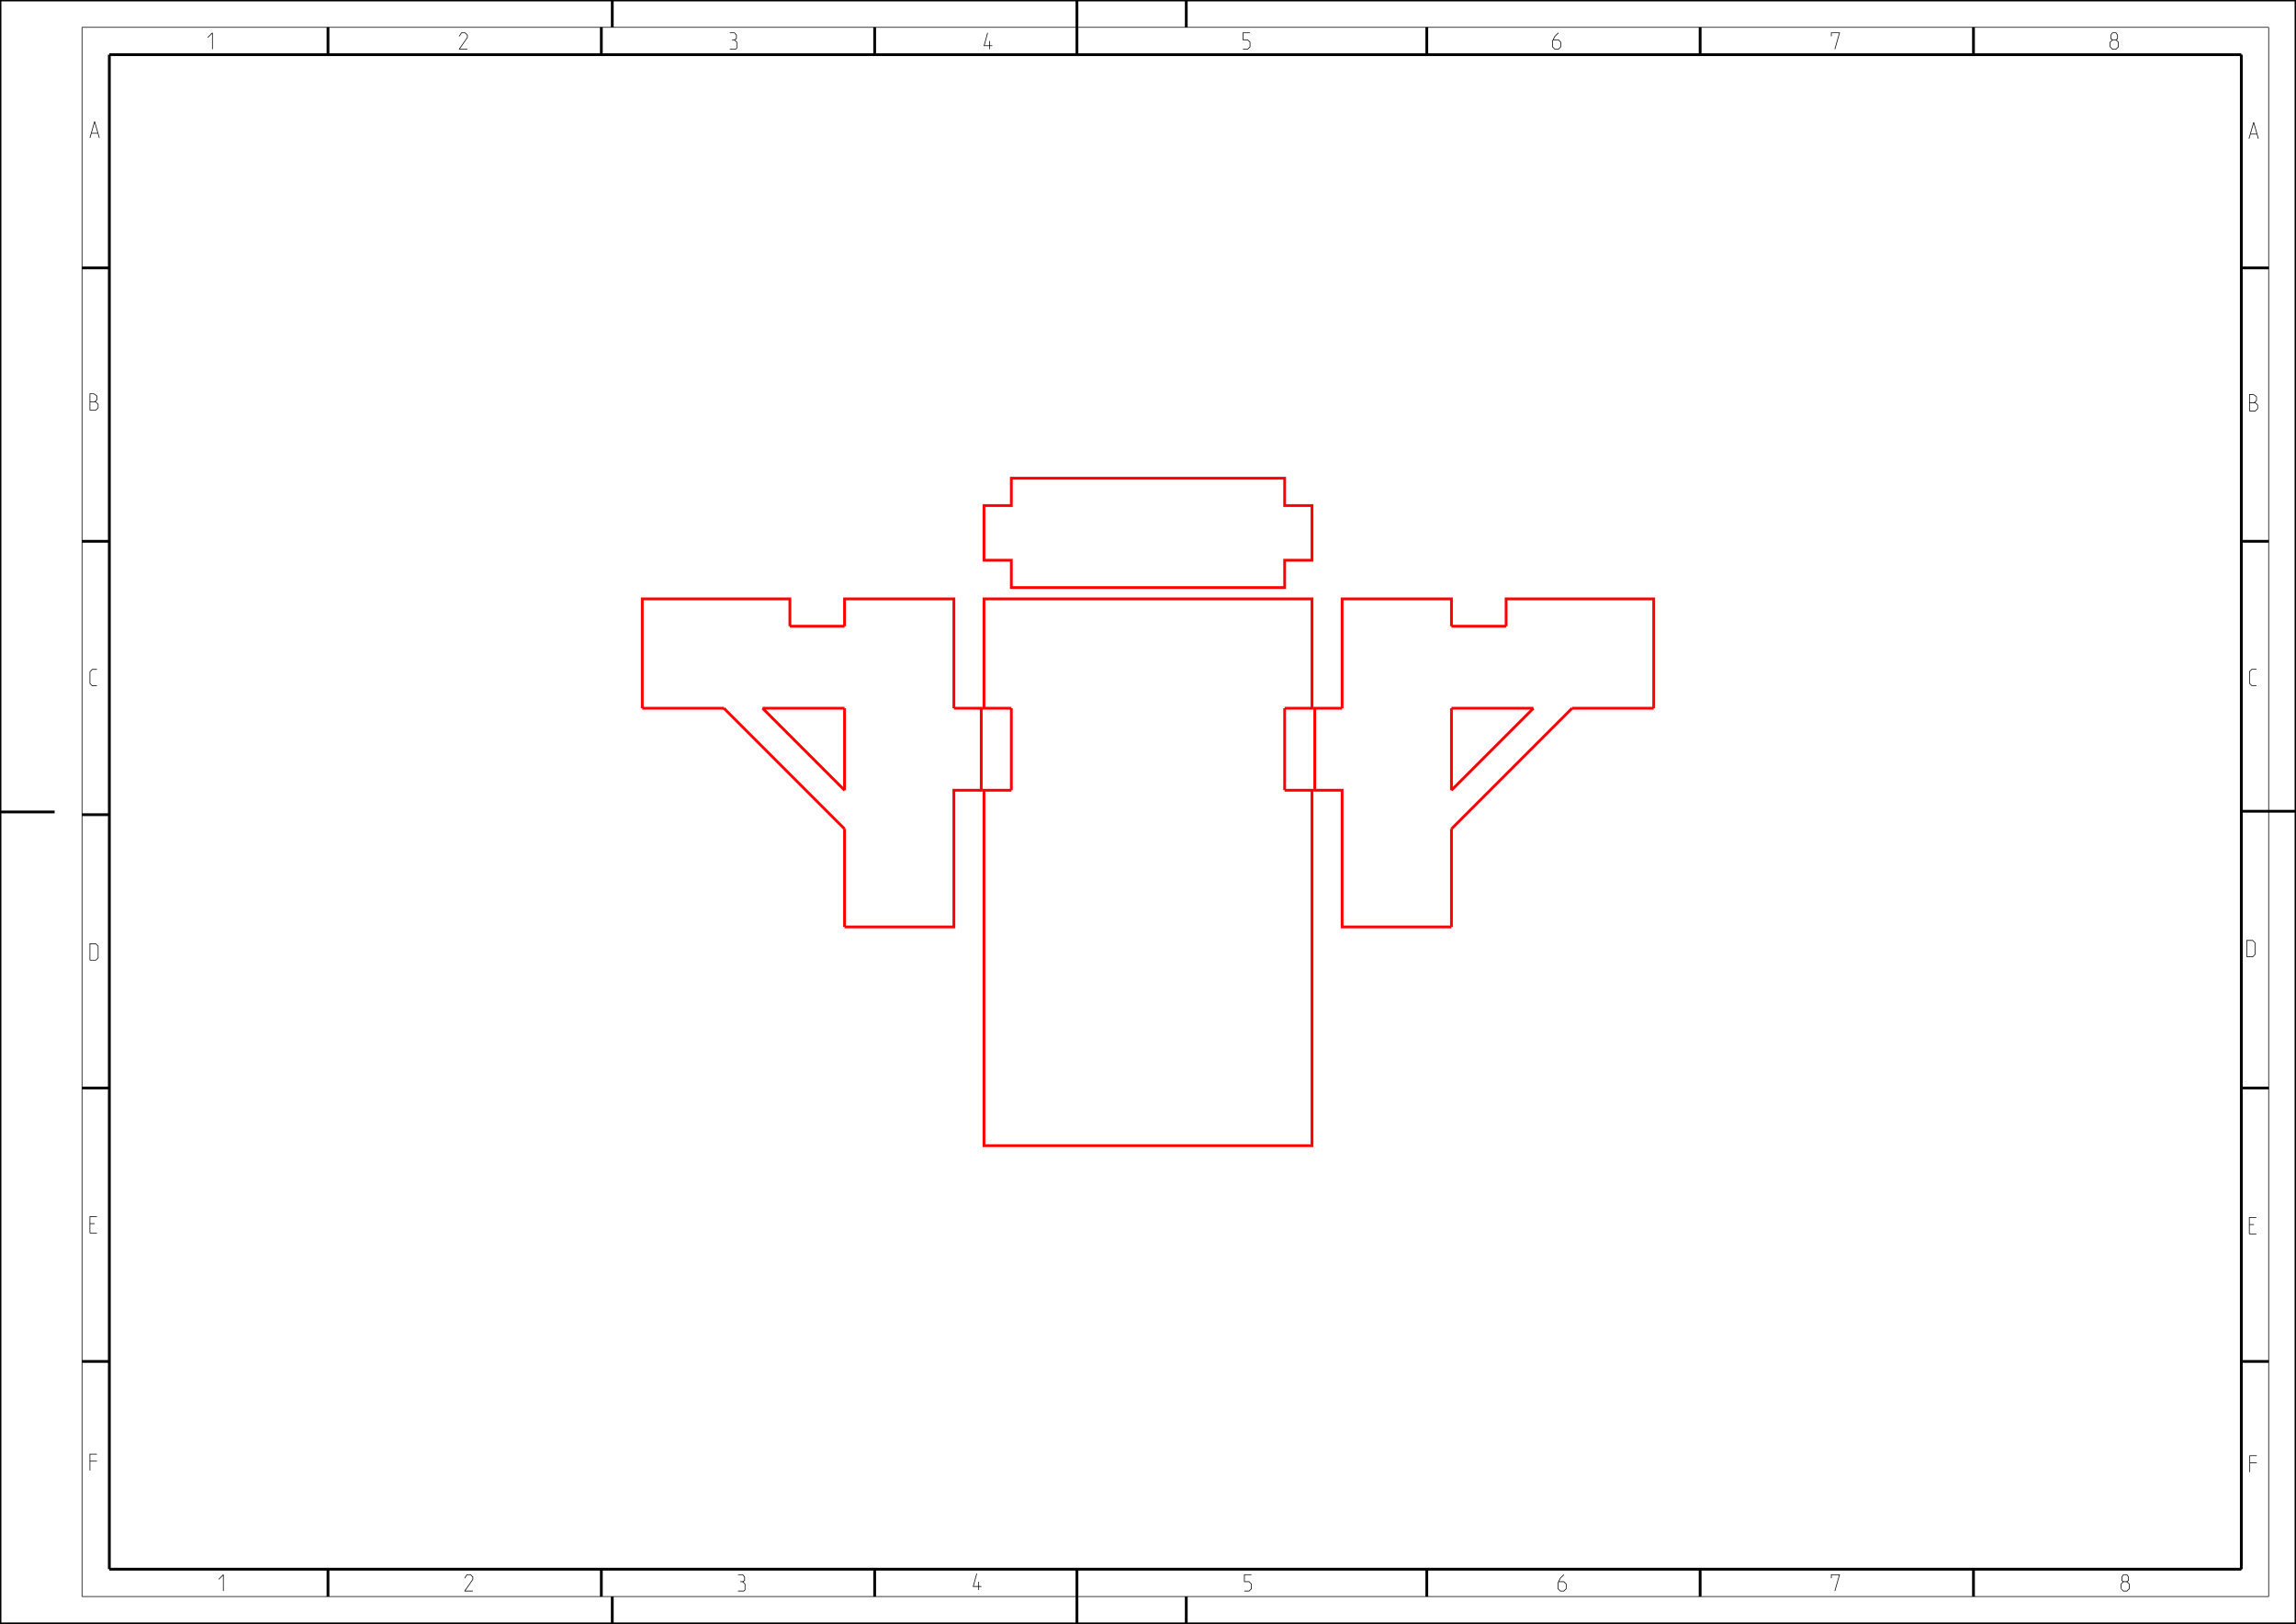
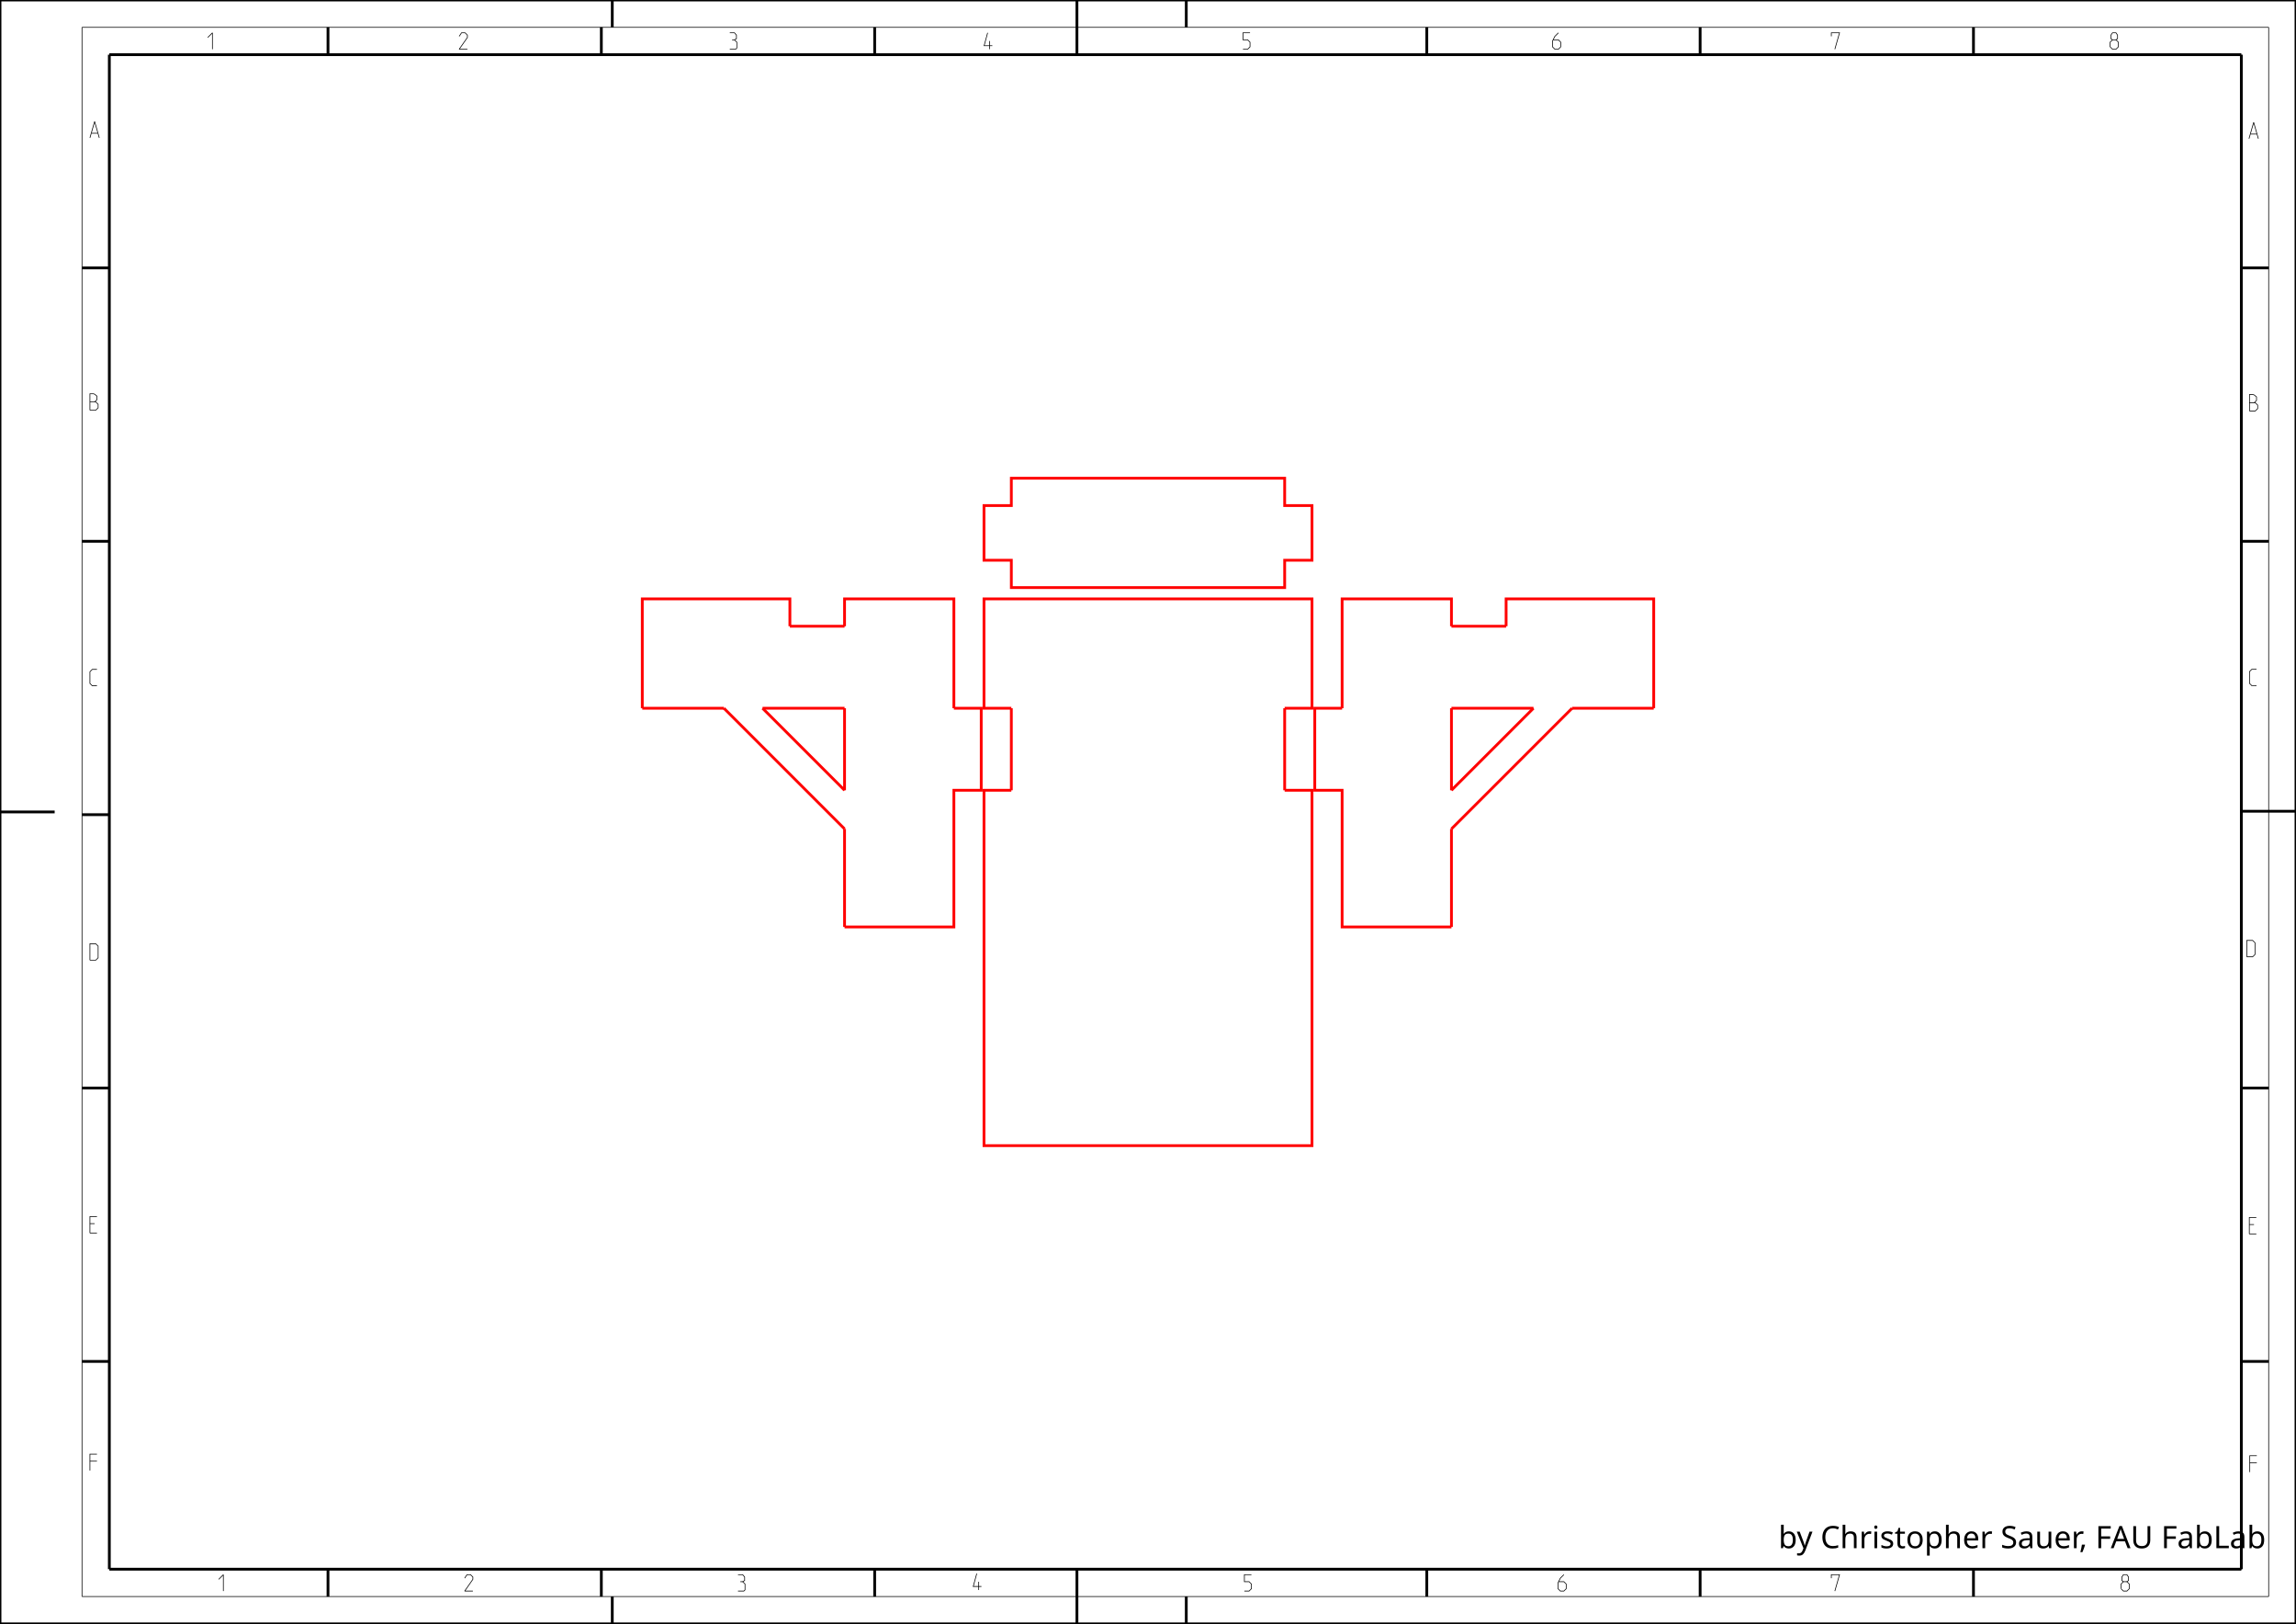
<svg xmlns="http://www.w3.org/2000/svg" viewBox="0 0 1488.188 1052.362" height="1052.362" width="1488.188" xml:space="preserve" version="1.1" id="svg2">
  <defs id="defs6" />
  <g id="g6287">
    <path id="path12" style="fill:none;stroke:#000000;stroke-width:0.45;stroke-linecap:butt;stroke-linejoin:miter;stroke-miterlimit:2;stroke-dasharray:none;stroke-opacity:1" d="m 134.646,24.297 3.037,-3.037 0,10.63" />
    <path id="path14" style="fill:none;stroke:#000000;stroke-width:0.45;stroke-linecap:butt;stroke-linejoin:miter;stroke-miterlimit:2;stroke-dasharray:none;stroke-opacity:1" d="m 302.953,31.89 -5.315,0 5.315,-7.593 0,-1.518 -1.519,-1.519 -2.278,0 -1.519,2.278" />
    <path id="path16" style="fill:none;stroke:#000000;stroke-width:0.45;stroke-linecap:butt;stroke-linejoin:miter;stroke-miterlimit:2;stroke-dasharray:none;stroke-opacity:1" d="m 473.031,31.89 3.796,0 0.759,-0.759 0,-3.796 -1.519,-1.519 -1.519,0" />
    <path id="path18" style="fill:none;stroke:#000000;stroke-width:0.45;stroke-linecap:butt;stroke-linejoin:miter;stroke-miterlimit:2;stroke-dasharray:none;stroke-opacity:1" d="m 476.069,25.816 1.265,-0.759 0,-2.278 -1.265,-1.519 -3.037,0" />
    <path id="path20" style="fill:none;stroke:#000000;stroke-width:0.45;stroke-linecap:butt;stroke-linejoin:miter;stroke-miterlimit:2;stroke-dasharray:none;stroke-opacity:1" d="m 641.415,31.89 0,-5.315" />
    <path id="path22" style="fill:none;stroke:#000000;stroke-width:0.45;stroke-linecap:butt;stroke-linejoin:miter;stroke-miterlimit:2;stroke-dasharray:none;stroke-opacity:1" d="m 643.187,29.612 -5.315,0 2.278,-8.352" />
    <path id="path24" style="fill:none;stroke:#000000;stroke-width:0.45;stroke-linecap:butt;stroke-linejoin:miter;stroke-miterlimit:2;stroke-dasharray:none;stroke-opacity:1" d="m 805.665,31.89 3.037,0 1.519,-1.519 0,-3.037 -1.519,-1.519 -3.037,0 0,-4.556 4.556,0" />
    <path id="path26" style="fill:none;stroke:#000000;stroke-width:0.45;stroke-linecap:butt;stroke-linejoin:miter;stroke-miterlimit:2;stroke-dasharray:none;stroke-opacity:1" d="m 1010.096,21.26 -2.278,2.278 -1.519,3.037 0,3.796 1.519,1.519 2.278,0 1.518,-1.519 0,-3.037 -1.518,-1.519 -3.29,0" />
    <path id="path28" style="fill:none;stroke:#000000;stroke-width:0.45;stroke-linecap:butt;stroke-linejoin:miter;stroke-miterlimit:2;stroke-dasharray:none;stroke-opacity:1" d="m 1187.008,23.538 0,-2.278 5.315,0 -3.037,10.63" />
    <path id="path30" style="fill:none;stroke:#000000;stroke-width:0.45;stroke-linecap:butt;stroke-linejoin:miter;stroke-miterlimit:2;stroke-dasharray:none;stroke-opacity:1" d="m 1367.716,30.372 0,-3.037 1.519,-1.519 2.278,0" />
    <path id="path32" style="fill:none;stroke:#000000;stroke-width:0.45;stroke-linecap:butt;stroke-linejoin:miter;stroke-miterlimit:2;stroke-dasharray:none;stroke-opacity:1" d="m 1369.235,25.816 -1.012,-0.759 0,-2.278 1.012,-1.519 2.278,0 1.012,1.519 0,2.278 -1.012,0.759 1.519,1.519 0,3.037 -1.519,1.519 -2.278,0 -1.519,-1.519" />
    <path id="path34" style="fill:none;stroke:#000000;stroke-width:0.45;stroke-linecap:butt;stroke-linejoin:miter;stroke-miterlimit:2;stroke-dasharray:none;stroke-opacity:1" d="m 141.732,1023.51 3.037,-3.037 0,10.63" />
    <path id="path36" style="fill:none;stroke:#000000;stroke-width:0.45;stroke-linecap:butt;stroke-linejoin:miter;stroke-miterlimit:2;stroke-dasharray:none;stroke-opacity:1" d="m 1374.803,1029.584 0,-3.037 1.519,-1.519 2.278,0" />
    <path id="path38" style="fill:none;stroke:#000000;stroke-width:0.45;stroke-linecap:butt;stroke-linejoin:miter;stroke-miterlimit:2;stroke-dasharray:none;stroke-opacity:1" d="m 1376.322,1025.028 -1.012,-0.759 0,-2.278 1.012,-1.519 2.278,0 1.012,1.519 0,2.278 -1.012,0.759 1.519,1.519 0,3.037 -1.519,1.519 -2.278,0 -1.519,-1.519" />
    <path id="path40" style="fill:none;stroke:#000000;stroke-width:0.45;stroke-linecap:butt;stroke-linejoin:miter;stroke-miterlimit:2;stroke-dasharray:none;stroke-opacity:1" d="m 1187.008,1022.751 0,-2.278 5.315,0 -3.037,10.63" />
    <path id="path42" style="fill:none;stroke:#000000;stroke-width:0.45;stroke-linecap:butt;stroke-linejoin:miter;stroke-miterlimit:2;stroke-dasharray:none;stroke-opacity:1" d="m 1013.639,1020.473 -2.278,2.278 -1.519,3.037 0,3.796 1.519,1.519 2.278,0 1.518,-1.519 0,-3.037 -1.518,-1.519 -3.29,0" />
    <path id="path44" style="fill:none;stroke:#000000;stroke-width:0.45;stroke-linecap:butt;stroke-linejoin:miter;stroke-miterlimit:2;stroke-dasharray:none;stroke-opacity:1" d="m 806.57,1031.103 3.037,0 1.519,-1.519 0,-3.037 -1.519,-1.519 -3.037,0 0,-4.556 4.556,0" />
    <path id="path46" style="fill:none;stroke:#000000;stroke-width:0.45;stroke-linecap:butt;stroke-linejoin:miter;stroke-miterlimit:2;stroke-dasharray:none;stroke-opacity:1" d="m 634.361,1030.396 0,-5.315" />
    <path id="path48" style="fill:none;stroke:#000000;stroke-width:0.45;stroke-linecap:butt;stroke-linejoin:miter;stroke-miterlimit:2;stroke-dasharray:none;stroke-opacity:1" d="m 636.133,1028.118 -5.315,0 2.278,-8.352" />
    <path id="path50" style="fill:none;stroke:#000000;stroke-width:0.45;stroke-linecap:butt;stroke-linejoin:miter;stroke-miterlimit:2;stroke-dasharray:none;stroke-opacity:1" d="m 478.346,1031.103 3.796,0 0.759,-0.759 0,-3.796 -1.519,-1.519 -1.519,0" />
    <path id="path52" style="fill:none;stroke:#000000;stroke-width:0.45;stroke-linecap:butt;stroke-linejoin:miter;stroke-miterlimit:2;stroke-dasharray:none;stroke-opacity:1" d="m 481.384,1025.028 1.265,-0.759 0,-2.278 -1.265,-1.519 -3.037,0" />
    <path id="path54" style="fill:none;stroke:#000000;stroke-width:0.45;stroke-linecap:butt;stroke-linejoin:miter;stroke-miterlimit:2;stroke-dasharray:none;stroke-opacity:1" d="m 306.496,1031.103 -5.315,0 5.315,-7.593 0,-1.519 -1.519,-1.519 -2.278,0 -1.519,2.278" />
    <path id="path56" style="fill:none;stroke:#000000;stroke-width:0.45;stroke-linecap:butt;stroke-linejoin:miter;stroke-miterlimit:2;stroke-dasharray:none;stroke-opacity:1" d="m 58.288,89.356 3.037,-10.63 3.037,10.63" />
    <path id="path58" style="fill:none;stroke:#000000;stroke-width:0.45;stroke-linecap:butt;stroke-linejoin:miter;stroke-miterlimit:2;stroke-dasharray:none;stroke-opacity:1" d="m 59.3,86.319 4.05,0" />
    <path id="path60" style="fill:none;stroke:#000000;stroke-width:0.45;stroke-linecap:butt;stroke-linejoin:miter;stroke-miterlimit:2;stroke-dasharray:none;stroke-opacity:1" d="m 58.288,265.822 0,-10.63 2.278,0 0.759,0.253 1.519,1.265 0,2.278 -1.519,1.519 -3.037,0" />
    <path id="path62" style="fill:none;stroke:#000000;stroke-width:0.45;stroke-linecap:butt;stroke-linejoin:miter;stroke-miterlimit:2;stroke-dasharray:none;stroke-opacity:1" d="m 61.325,260.507 0.759,0 1.519,1.519 0,2.278 -1.519,1.519 -3.796,0" />
    <path id="path64" style="fill:none;stroke:#000000;stroke-width:0.45;stroke-linecap:butt;stroke-linejoin:miter;stroke-miterlimit:2;stroke-dasharray:none;stroke-opacity:1" d="m 62.843,444.434 -3.037,0 -1.519,-1.519 0,-7.593 1.519,-1.519 3.037,0" />
    <path id="path66" style="fill:none;stroke:#000000;stroke-width:0.45;stroke-linecap:butt;stroke-linejoin:miter;stroke-miterlimit:2;stroke-dasharray:none;stroke-opacity:1" d="m 58.288,622.249 0,-10.63 3.796,0 1.519,1.519 0,7.593 -1.519,1.519 -3.796,0" />
    <path id="path68" style="fill:none;stroke:#000000;stroke-width:0.45;stroke-linecap:butt;stroke-linejoin:miter;stroke-miterlimit:2;stroke-dasharray:none;stroke-opacity:1" d="m 58.288,799.053 0,-10.63 4.556,0" />
    <path id="path70" style="fill:none;stroke:#000000;stroke-width:0.45;stroke-linecap:butt;stroke-linejoin:miter;stroke-miterlimit:2;stroke-dasharray:none;stroke-opacity:1" d="m 61.325,792.979 -3.037,0" />
    <path id="path72" style="fill:none;stroke:#000000;stroke-width:0.45;stroke-linecap:butt;stroke-linejoin:miter;stroke-miterlimit:2;stroke-dasharray:none;stroke-opacity:1" d="m 58.288,799.053 4.556,0" />
    <path id="path74" style="fill:none;stroke:#000000;stroke-width:0.45;stroke-linecap:butt;stroke-linejoin:miter;stroke-miterlimit:2;stroke-dasharray:none;stroke-opacity:1" d="m 58.288,953.002 0,-10.63 4.556,0" />
    <path id="path76" style="fill:none;stroke:#000000;stroke-width:0.45;stroke-linecap:butt;stroke-linejoin:miter;stroke-miterlimit:2;stroke-dasharray:none;stroke-opacity:1" d="m 62.843,946.928 -4.556,0" />
    <path id="path78" style="fill:none;stroke:#000000;stroke-width:0.45;stroke-linecap:butt;stroke-linejoin:miter;stroke-miterlimit:2;stroke-dasharray:none;stroke-opacity:1" d="m 1457.712,89.889 3.037,-10.63 3.037,10.63" />
    <path id="path80" style="fill:none;stroke:#000000;stroke-width:0.45;stroke-linecap:butt;stroke-linejoin:miter;stroke-miterlimit:2;stroke-dasharray:none;stroke-opacity:1" d="m 1458.725,86.852 4.05,0" />
    <path id="path82" style="fill:none;stroke:#000000;stroke-width:0.45;stroke-linecap:butt;stroke-linejoin:miter;stroke-miterlimit:2;stroke-dasharray:none;stroke-opacity:1" d="m 1458.035,266.327 0,-10.63 2.278,0 0.759,0.253 1.519,1.265 0,2.278 -1.519,1.519 -3.037,0" />
    <path id="path84" style="fill:none;stroke:#000000;stroke-width:0.45;stroke-linecap:butt;stroke-linejoin:miter;stroke-miterlimit:2;stroke-dasharray:none;stroke-opacity:1" d="m 1461.072,261.012 0.759,0 1.519,1.519 0,2.278 -1.519,1.519 -3.796,0" />
    <path id="path86" style="fill:none;stroke:#000000;stroke-width:0.45;stroke-linecap:butt;stroke-linejoin:miter;stroke-miterlimit:2;stroke-dasharray:none;stroke-opacity:1" d="m 1462.591,444.361 -3.037,0 -1.519,-1.519 0,-7.593 1.519,-1.519 3.037,0" />
    <path id="path88" style="fill:none;stroke:#000000;stroke-width:0.45;stroke-linecap:butt;stroke-linejoin:miter;stroke-miterlimit:2;stroke-dasharray:none;stroke-opacity:1" d="m 1456.299,620.079 0,-10.63 3.796,0 1.519,1.519 0,7.593 -1.519,1.519 -3.796,0" />
    <path id="path90" style="fill:none;stroke:#000000;stroke-width:0.45;stroke-linecap:butt;stroke-linejoin:miter;stroke-miterlimit:2;stroke-dasharray:none;stroke-opacity:1" d="m 1457.923,799.643 0,-10.63 4.556,0" />
    <path id="path92" style="fill:none;stroke:#000000;stroke-width:0.45;stroke-linecap:butt;stroke-linejoin:miter;stroke-miterlimit:2;stroke-dasharray:none;stroke-opacity:1" d="m 1460.96,793.569 -3.037,0" />
    <path id="path94" style="fill:none;stroke:#000000;stroke-width:0.45;stroke-linecap:butt;stroke-linejoin:miter;stroke-miterlimit:2;stroke-dasharray:none;stroke-opacity:1" d="m 1457.923,799.643 4.556,0" />
    <path id="path96" style="fill:none;stroke:#000000;stroke-width:0.45;stroke-linecap:butt;stroke-linejoin:miter;stroke-miterlimit:2;stroke-dasharray:none;stroke-opacity:1" d="m 1458.225,954.014 0,-10.63 4.556,0" />
    <path id="path98" style="fill:none;stroke:#000000;stroke-width:0.45;stroke-linecap:butt;stroke-linejoin:miter;stroke-miterlimit:2;stroke-dasharray:none;stroke-opacity:1" d="m 1462.781,947.94 -4.556,0" />
    <path id="path298" style="fill:none;stroke:#000000;stroke-width:1.8;stroke-linecap:butt;stroke-linejoin:miter;stroke-miterlimit:2;stroke-dasharray:none;stroke-opacity:1" d="M 0,1052.362 0,2.875e-4" />
    <path id="path300" style="fill:none;stroke:#000000;stroke-width:1.8;stroke-linecap:butt;stroke-linejoin:miter;stroke-miterlimit:2;stroke-dasharray:none;stroke-opacity:1" d="m 70.866,1016.929 0,-981.496" />
    <path id="path302" style="fill:none;stroke:#000000;stroke-width:1.8;stroke-linecap:butt;stroke-linejoin:miter;stroke-miterlimit:2;stroke-dasharray:none;stroke-opacity:1" d="m 212.598,17.717 0,17.717" />
    <path id="path304" style="fill:none;stroke:#000000;stroke-width:1.8;stroke-linecap:butt;stroke-linejoin:miter;stroke-miterlimit:2;stroke-dasharray:none;stroke-opacity:1" d="m 212.598,1034.646 0,-17.716" />
    <path id="path306" style="fill:none;stroke:#000000;stroke-width:1.8;stroke-linecap:butt;stroke-linejoin:miter;stroke-miterlimit:2;stroke-dasharray:none;stroke-opacity:1" d="m 0,1052.362 1488.189,0" />
    <path id="path312" style="fill:none;stroke:#000000;stroke-width:1.8;stroke-linecap:butt;stroke-linejoin:miter;stroke-miterlimit:2;stroke-dasharray:none;stroke-opacity:1" d="m 1452.756,1016.929 -1381.89,0" />
    <path id="path432" style="fill:none;stroke:#000000;stroke-width:1.8;stroke-linecap:butt;stroke-linejoin:miter;stroke-miterlimit:2;stroke-dasharray:none;stroke-opacity:1" d="m 389.764,17.717 0,17.717" />
    <path id="path434" style="fill:none;stroke:#000000;stroke-width:1.8;stroke-linecap:butt;stroke-linejoin:miter;stroke-miterlimit:2;stroke-dasharray:none;stroke-opacity:1" d="m 389.764,1034.646 0,-17.716" />
    <path id="path436" style="fill:none;stroke:#000000;stroke-width:1.8;stroke-linecap:butt;stroke-linejoin:miter;stroke-miterlimit:2;stroke-dasharray:none;stroke-opacity:1" d="m 396.85,2.875e-4 0,17.717" />
    <path id="path438" style="fill:none;stroke:#000000;stroke-width:1.8;stroke-linecap:butt;stroke-linejoin:miter;stroke-miterlimit:2;stroke-dasharray:none;stroke-opacity:1" d="m 396.85,1034.646 0,17.716" />
    <path id="path440" style="fill:none;stroke:#000000;stroke-width:1.8;stroke-linecap:butt;stroke-linejoin:miter;stroke-miterlimit:2;stroke-dasharray:none;stroke-opacity:1" d="m 1470.472,882.284 -17.716,0" />
    <path id="path442" style="fill:none;stroke:#000000;stroke-width:1.8;stroke-linecap:butt;stroke-linejoin:miter;stroke-miterlimit:2;stroke-dasharray:none;stroke-opacity:1" d="m 70.866,882.284 -17.717,0" />
    <path id="path466" style="fill:none;stroke:#000000;stroke-width:1.8;stroke-linecap:butt;stroke-linejoin:miter;stroke-miterlimit:2;stroke-dasharray:none;stroke-opacity:1" d="m 566.929,17.717 0,17.717" />
    <path id="path468" style="fill:none;stroke:#000000;stroke-width:1.8;stroke-linecap:butt;stroke-linejoin:miter;stroke-miterlimit:2;stroke-dasharray:none;stroke-opacity:1" d="m 566.929,1034.646 0,-17.716" />
    <path id="path470" style="fill:none;stroke:#000000;stroke-width:1.8;stroke-linecap:butt;stroke-linejoin:miter;stroke-miterlimit:2;stroke-dasharray:none;stroke-opacity:1" d="m 70.866,705.118 -17.717,0" />
    <path id="path472" style="fill:none;stroke:#000000;stroke-width:1.8;stroke-linecap:butt;stroke-linejoin:miter;stroke-miterlimit:2;stroke-dasharray:none;stroke-opacity:1" d="m 1470.472,705.118 -17.716,0" />
    <path id="path516" style="fill:none;stroke:#000000;stroke-width:1.8;stroke-linecap:butt;stroke-linejoin:miter;stroke-miterlimit:2;stroke-dasharray:none;stroke-opacity:1" d="m 698.032,1016.929 0,35.433" />
    <path id="path518" style="fill:none;stroke:#000000;stroke-width:1.8;stroke-linecap:butt;stroke-linejoin:miter;stroke-miterlimit:2;stroke-dasharray:none;stroke-opacity:1" d="m 698.032,35.433 0,-35.433" />
    <path id="path554" style="fill:none;stroke:#000000;stroke-width:1.8;stroke-linecap:butt;stroke-linejoin:miter;stroke-miterlimit:2;stroke-dasharray:none;stroke-opacity:1" d="m 70.866,527.953 -17.717,0" />
    <path id="path556" style="fill:none;stroke:#000000;stroke-width:1.8;stroke-linecap:butt;stroke-linejoin:miter;stroke-miterlimit:2;stroke-dasharray:none;stroke-opacity:1" d="m 0,526.181 35.433,0" />
    <path id="path558" style="fill:none;stroke:#000000;stroke-width:1.8;stroke-linecap:butt;stroke-linejoin:miter;stroke-miterlimit:2;stroke-dasharray:none;stroke-opacity:1" d="m 1452.838,525.718 35.352,0.008" />
    <path id="path580" style="fill:none;stroke:#000000;stroke-width:1.8;stroke-linecap:butt;stroke-linejoin:miter;stroke-miterlimit:2;stroke-dasharray:none;stroke-opacity:1" d="m 768.898,2.875e-4 0,17.717" />
    <path id="path582" style="fill:none;stroke:#000000;stroke-width:1.8;stroke-linecap:butt;stroke-linejoin:miter;stroke-miterlimit:2;stroke-dasharray:none;stroke-opacity:1" d="m 768.898,1052.362 0,-17.716" />
    <path id="path640" style="fill:none;stroke:#000000;stroke-width:1.8;stroke-linecap:butt;stroke-linejoin:miter;stroke-miterlimit:2;stroke-dasharray:none;stroke-opacity:1" d="m 924.803,17.717 0,17.717" />
    <path id="path642" style="fill:none;stroke:#000000;stroke-width:1.8;stroke-linecap:butt;stroke-linejoin:miter;stroke-miterlimit:2;stroke-dasharray:none;stroke-opacity:1" d="m 924.803,1034.646 0,-17.716" />
    <path id="path696" style="fill:none;stroke:#000000;stroke-width:1.8;stroke-linecap:butt;stroke-linejoin:miter;stroke-miterlimit:2;stroke-dasharray:none;stroke-opacity:1" d="m 1470.472,350.788 -17.716,0" />
    <path id="path698" style="fill:none;stroke:#000000;stroke-width:1.8;stroke-linecap:butt;stroke-linejoin:miter;stroke-miterlimit:2;stroke-dasharray:none;stroke-opacity:1" d="m 70.866,350.788 -17.717,0" />
    <path id="path750" style="fill:none;stroke:#000000;stroke-width:1.8;stroke-linecap:butt;stroke-linejoin:miter;stroke-miterlimit:2;stroke-dasharray:none;stroke-opacity:1" d="m 1101.968,17.717 0,17.717" />
    <path id="path752" style="fill:none;stroke:#000000;stroke-width:1.8;stroke-linecap:butt;stroke-linejoin:miter;stroke-miterlimit:2;stroke-dasharray:none;stroke-opacity:1" d="m 1101.968,1034.646 0,-17.716" />
    <path id="path774" style="fill:none;stroke:#000000;stroke-width:1.8;stroke-linecap:butt;stroke-linejoin:miter;stroke-miterlimit:2;stroke-dasharray:none;stroke-opacity:1" d="m 1470.472,173.622 -17.716,0" />
    <path id="path776" style="fill:none;stroke:#000000;stroke-width:1.8;stroke-linecap:butt;stroke-linejoin:miter;stroke-miterlimit:2;stroke-dasharray:none;stroke-opacity:1" d="m 70.866,173.622 -17.717,0" />
    <path id="path850" style="fill:none;stroke:#000000;stroke-width:1.8;stroke-linecap:butt;stroke-linejoin:miter;stroke-miterlimit:2;stroke-dasharray:none;stroke-opacity:1" d="m 1452.756,35.433 -1381.89,0" />
    <path id="path852" style="fill:none;stroke:#000000;stroke-width:1.8;stroke-linecap:butt;stroke-linejoin:miter;stroke-miterlimit:2;stroke-dasharray:none;stroke-opacity:1" d="m 0,2.875e-4 1488.189,0" />
    <path id="path856" style="fill:none;stroke:#000000;stroke-width:1.8;stroke-linecap:butt;stroke-linejoin:miter;stroke-miterlimit:2;stroke-dasharray:none;stroke-opacity:1" d="m 1279.134,17.717 0,17.717" />
    <path id="path858" style="fill:none;stroke:#000000;stroke-width:1.8;stroke-linecap:butt;stroke-linejoin:miter;stroke-miterlimit:2;stroke-dasharray:none;stroke-opacity:1" d="m 1279.134,1034.646 0,-17.716" />
    <path id="path872" style="fill:none;stroke:#000000;stroke-width:1.8;stroke-linecap:butt;stroke-linejoin:miter;stroke-miterlimit:2;stroke-dasharray:none;stroke-opacity:1" d="m 1452.756,35.433 0,981.496" />
    <path id="path874" style="fill:none;stroke:#000000;stroke-width:1.8;stroke-linecap:butt;stroke-linejoin:miter;stroke-miterlimit:2;stroke-dasharray:none;stroke-opacity:1" d="m 1488.189,1052.362 0,-1052.362" />
    <path id="path880" style="fill:none;stroke:#000000;stroke-width:0.45;stroke-linecap:butt;stroke-linejoin:miter;stroke-miterlimit:2;stroke-dasharray:none;stroke-opacity:1" d="m 1452.756,1016.929 -637.795,0" />
    <path id="path882" style="fill:none;stroke:#000000;stroke-width:0.45;stroke-linecap:butt;stroke-linejoin:miter;stroke-miterlimit:2;stroke-dasharray:none;stroke-opacity:1" d="m 1452.756,1016.929 0,-216.142" />
    <path id="path912" style="fill:none;stroke:#000000;stroke-width:0.45;stroke-linecap:butt;stroke-linejoin:miter;stroke-miterlimit:2;stroke-dasharray:none;stroke-opacity:1" d="m 53.15,1034.646 0,-1016.929" />
    <path id="path914" style="fill:none;stroke:#000000;stroke-width:0.45;stroke-linecap:butt;stroke-linejoin:miter;stroke-miterlimit:2;stroke-dasharray:none;stroke-opacity:1" d="m 1470.472,1034.646 -1417.323,0" />
    <path id="path916" style="fill:none;stroke:#000000;stroke-width:0.45;stroke-linecap:butt;stroke-linejoin:miter;stroke-miterlimit:2;stroke-dasharray:none;stroke-opacity:1" d="m 1470.472,17.717 -1417.323,0" />
    <path id="path918" style="fill:none;stroke:#000000;stroke-width:0.45;stroke-linecap:butt;stroke-linejoin:miter;stroke-miterlimit:2;stroke-dasharray:none;stroke-opacity:1" d="m 1470.472,17.717 0,1016.929" />
  </g>
  <g id="g6401">
    <path id="path920" style="fill:none;stroke:#ff0000;stroke-width:1.8;stroke-linecap:butt;stroke-linejoin:miter;stroke-miterlimit:2;stroke-dasharray:none;stroke-opacity:1" d="m 832.676,512.13 17.717,0 0,230.315 -212.598,0 0,-230.315 17.717,0" />
    <path id="path924" style="fill:none;stroke:#ff0000;stroke-width:1.8;stroke-linecap:butt;stroke-linejoin:miter;stroke-miterlimit:2;stroke-dasharray:none;stroke-opacity:1" d="m 655.511,458.98 0,53.15" />
    <path id="path932" style="fill:none;stroke:#ff0000;stroke-width:1.8;stroke-linecap:butt;stroke-linejoin:miter;stroke-miterlimit:2;stroke-dasharray:none;stroke-opacity:1" d="m 655.511,458.98 -17.717,0 0,-70.866 212.598,0 0,70.866 -17.717,0" />
    <path id="path934" style="fill:none;stroke:#ff0000;stroke-width:1.8;stroke-linecap:butt;stroke-linejoin:miter;stroke-miterlimit:2;stroke-dasharray:none;stroke-opacity:1" d="m 832.676,458.98 0,53.15" />
    <path id="path944" style="fill:none;stroke:#ff0000;stroke-width:1.8;stroke-linecap:butt;stroke-linejoin:miter;stroke-miterlimit:2;stroke-dasharray:none;stroke-opacity:1" d="m 869.91,458.98 0,-70.866 70.866,0 0,17.717" />
    <path id="path948" style="fill:none;stroke:#ff0000;stroke-width:1.8;stroke-linecap:butt;stroke-linejoin:miter;stroke-miterlimit:2;stroke-dasharray:none;stroke-opacity:1" d="m 940.776,600.713 -70.866,0 0,-88.583 -17.717,0 0,-53.15 17.717,0" />
    <path id="path952" style="fill:none;stroke:#ff0000;stroke-width:1.8;stroke-linecap:butt;stroke-linejoin:miter;stroke-miterlimit:2;stroke-dasharray:none;stroke-opacity:1" d="m 940.776,458.98 0,53.15" />
    <path id="path954" style="fill:none;stroke:#ff0000;stroke-width:1.8;stroke-linecap:butt;stroke-linejoin:miter;stroke-miterlimit:2;stroke-dasharray:none;stroke-opacity:1" d="m 940.776,537.185 0,63.528" />
    <path id="path958" style="fill:none;stroke:#ff0000;stroke-width:1.8;stroke-linecap:butt;stroke-linejoin:miter;stroke-miterlimit:2;stroke-dasharray:none;stroke-opacity:1" d="m 940.776,512.13 53.15,-53.15" />
    <path id="path962" style="fill:none;stroke:#ff0000;stroke-width:1.8;stroke-linecap:butt;stroke-linejoin:miter;stroke-miterlimit:2;stroke-dasharray:none;stroke-opacity:1" d="m 1018.98,458.98 -78.205,78.205" />
    <path id="path964" style="fill:none;stroke:#ff0000;stroke-width:1.8;stroke-linecap:butt;stroke-linejoin:miter;stroke-miterlimit:2;stroke-dasharray:none;stroke-opacity:1" d="m 1071.878,458.98 -52.898,0" />
    <path id="path966" style="fill:none;stroke:#ff0000;stroke-width:1.8;stroke-linecap:butt;stroke-linejoin:miter;stroke-miterlimit:2;stroke-dasharray:none;stroke-opacity:1" d="m 993.925,458.98 -53.15,0" />
    <path id="path970" style="fill:none;stroke:#ff0000;stroke-width:1.8;stroke-linecap:butt;stroke-linejoin:miter;stroke-miterlimit:2;stroke-dasharray:none;stroke-opacity:1" d="m 1071.878,458.98 0,-70.866 -95.669,0 0,17.717" />
    <path id="path972" style="fill:none;stroke:#ff0000;stroke-width:1.8;stroke-linecap:butt;stroke-linejoin:miter;stroke-miterlimit:2;stroke-dasharray:none;stroke-opacity:1" d="m 976.209,405.831 -35.433,0" />
    <path id="path984" style="fill:none;stroke:#ff0000;stroke-width:1.8;stroke-linecap:butt;stroke-linejoin:miter;stroke-miterlimit:2;stroke-dasharray:none;stroke-opacity:1" d="m 511.979,405.831 0,-17.717 -95.669,0 0,70.866" />
    <path id="path986" style="fill:none;stroke:#ff0000;stroke-width:1.8;stroke-linecap:butt;stroke-linejoin:miter;stroke-miterlimit:2;stroke-dasharray:none;stroke-opacity:1" d="m 469.207,458.98 78.205,78.205" />
    <path id="path988" style="fill:none;stroke:#ff0000;stroke-width:1.8;stroke-linecap:butt;stroke-linejoin:miter;stroke-miterlimit:2;stroke-dasharray:none;stroke-opacity:1" d="m 618.278,458.98 17.717,0 0,53.15 -17.717,0 0,88.583 -70.866,0" />
    <path id="path990" style="fill:none;stroke:#ff0000;stroke-width:1.8;stroke-linecap:butt;stroke-linejoin:miter;stroke-miterlimit:2;stroke-dasharray:none;stroke-opacity:1" d="m 416.309,458.98 52.898,0" />
    <path id="path992" style="fill:none;stroke:#ff0000;stroke-width:1.8;stroke-linecap:butt;stroke-linejoin:miter;stroke-miterlimit:2;stroke-dasharray:none;stroke-opacity:1" d="m 494.262,458.98 53.15,0" />
    <path id="path994" style="fill:none;stroke:#ff0000;stroke-width:1.8;stroke-linecap:butt;stroke-linejoin:miter;stroke-miterlimit:2;stroke-dasharray:none;stroke-opacity:1" d="M 547.412,512.13 494.262,458.98" />
    <path id="path998" style="fill:none;stroke:#ff0000;stroke-width:1.8;stroke-linecap:butt;stroke-linejoin:miter;stroke-miterlimit:2;stroke-dasharray:none;stroke-opacity:1" d="m 547.412,458.98 0,53.15" />
    <path id="path1000" style="fill:none;stroke:#ff0000;stroke-width:1.8;stroke-linecap:butt;stroke-linejoin:miter;stroke-miterlimit:2;stroke-dasharray:none;stroke-opacity:1" d="m 547.412,537.185 0,63.528" />
    <path id="path1002" style="fill:none;stroke:#ff0000;stroke-width:1.8;stroke-linecap:butt;stroke-linejoin:miter;stroke-miterlimit:2;stroke-dasharray:none;stroke-opacity:1" d="m 511.979,405.831 35.433,0" />
    <path id="path1008" style="fill:none;stroke:#ff0000;stroke-width:1.8;stroke-linecap:butt;stroke-linejoin:miter;stroke-miterlimit:2;stroke-dasharray:none;stroke-opacity:1" d="m 618.278,458.98 0,-70.866 -70.866,0 0,17.717" />
    <path id="path1028" style="fill:none;stroke:#ff0000;stroke-width:1.8;stroke-linecap:butt;stroke-linejoin:miter;stroke-miterlimit:2;stroke-dasharray:none;stroke-opacity:1" d="m 850.393,327.634 -17.717,0 0,-17.717 -177.165,0 0,17.717 -17.717,0 0,35.433 17.717,0 0,17.717 177.165,0 0,-17.717 17.717,0 z" />
  </g>
+   <text xml:space="preserve" style="font-style:normal;font-variant:normal;font-weight:normal;font-stretch:normal;font-size:20px;line-height:125%;font-family:Arial;-inkscape-font-specification:Sans;letter-spacing:0px;word-spacing:0px;fill:#000000;fill-opacity:1;stroke:none;stroke-width:1px;stroke-linecap:butt;stroke-linejoin:miter;stroke-opacity:1" x="1152.694" y="1003.312" id="text4250">
+     <tspan id="tspan4252" x="1152.694" y="1003.312" style="font-style:normal;font-variant:normal;font-weight:normal;font-stretch:normal;font-family:osifont;-inkscape-font-specification:osifont">by Christopher Sauer, FAU FabLab</tspan>
+   </text>
</svg>
